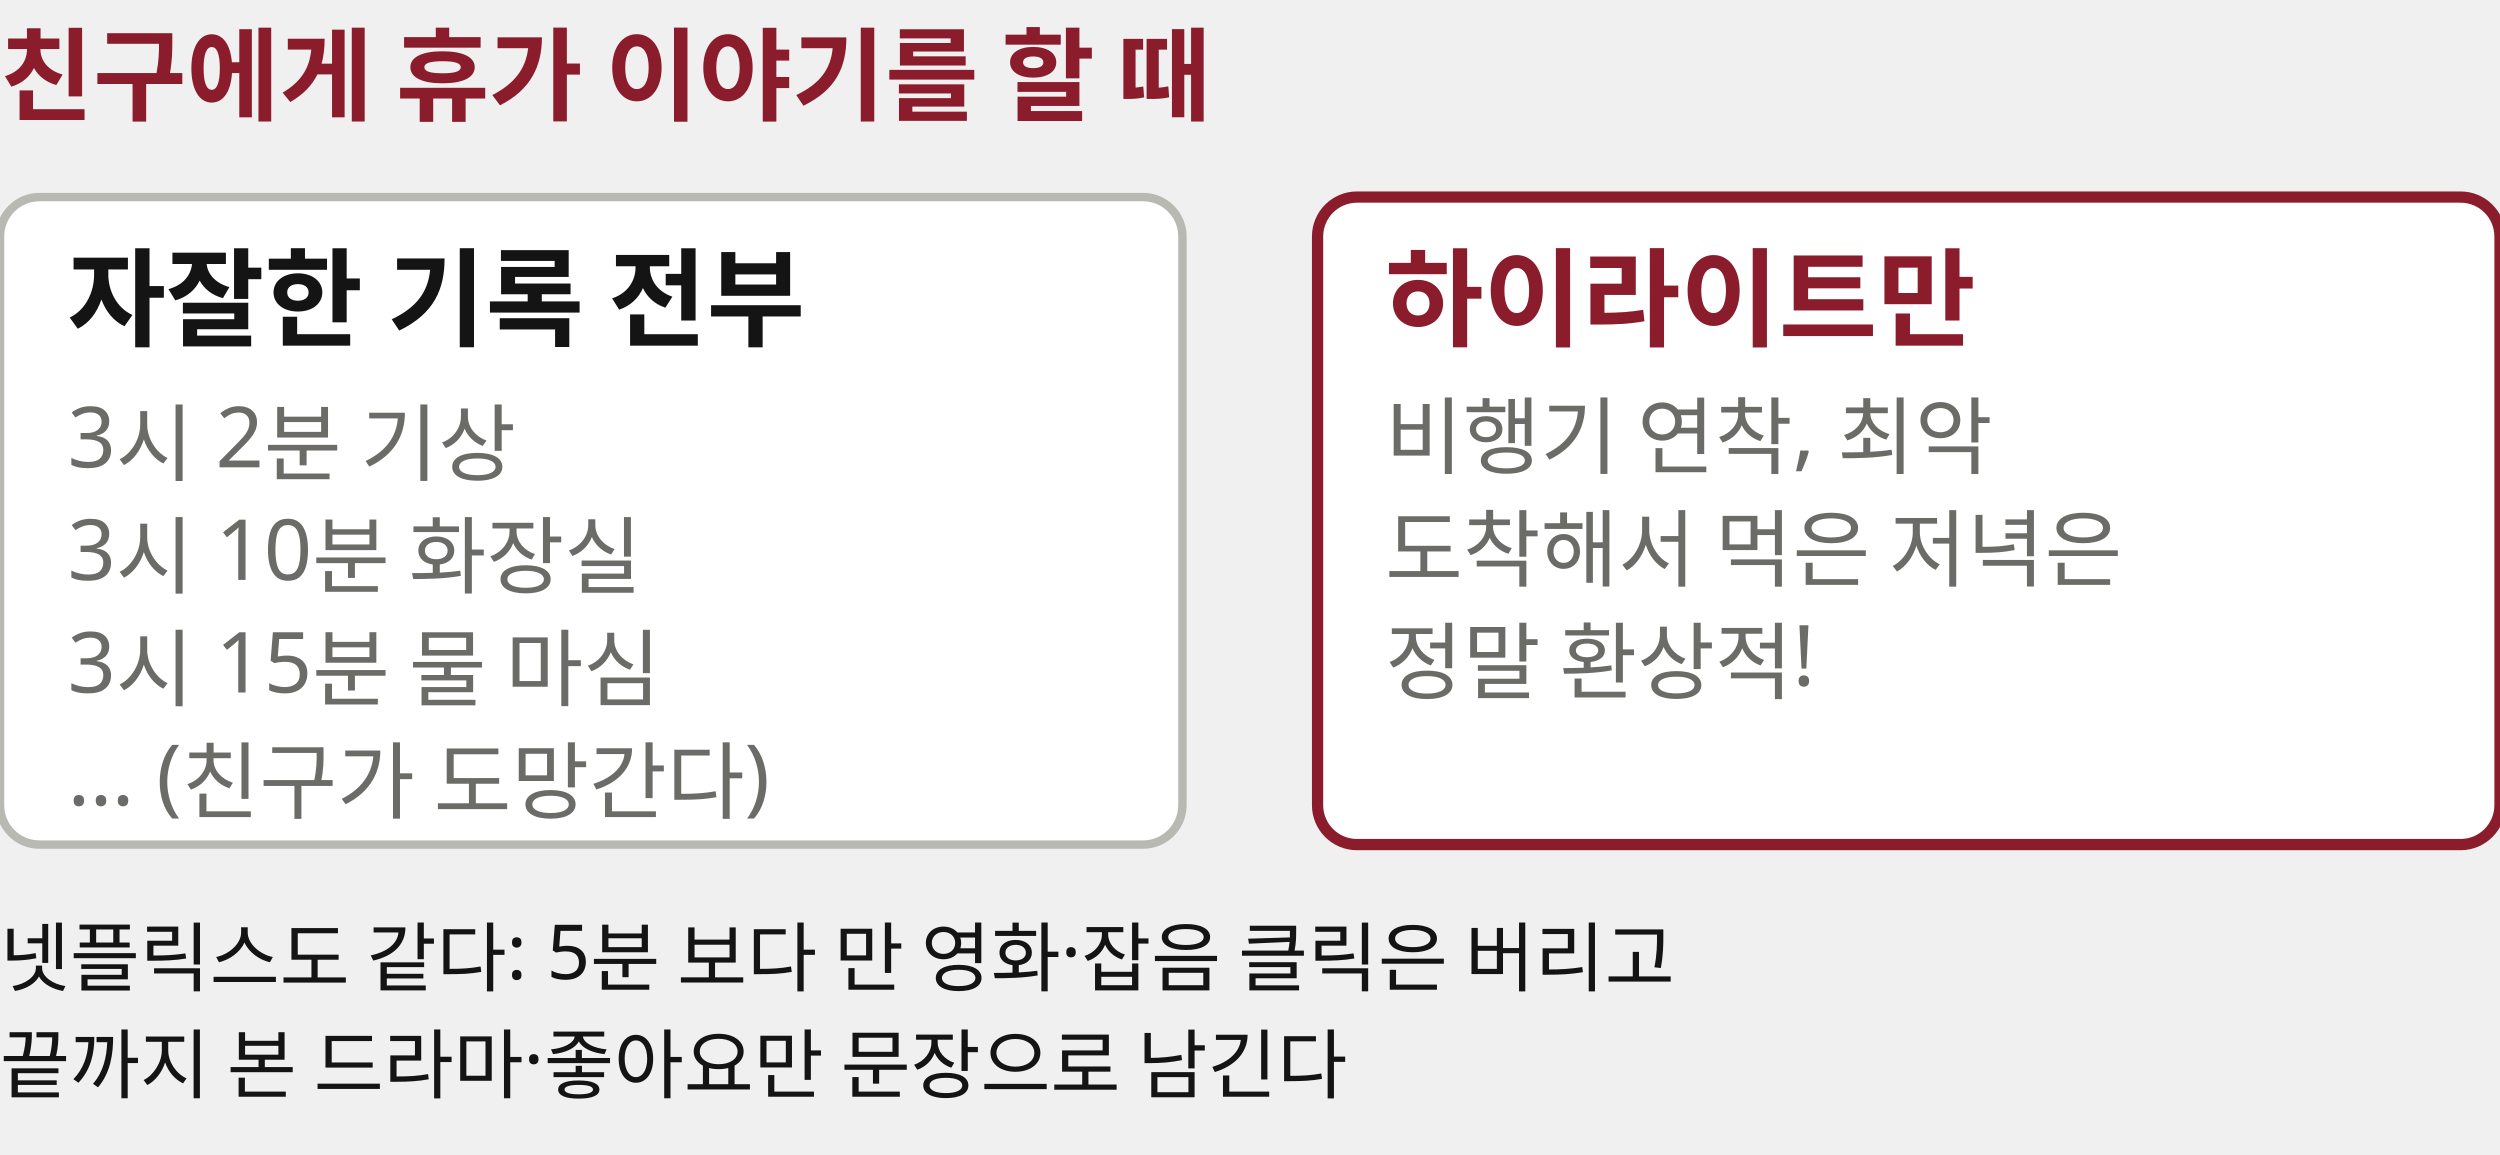
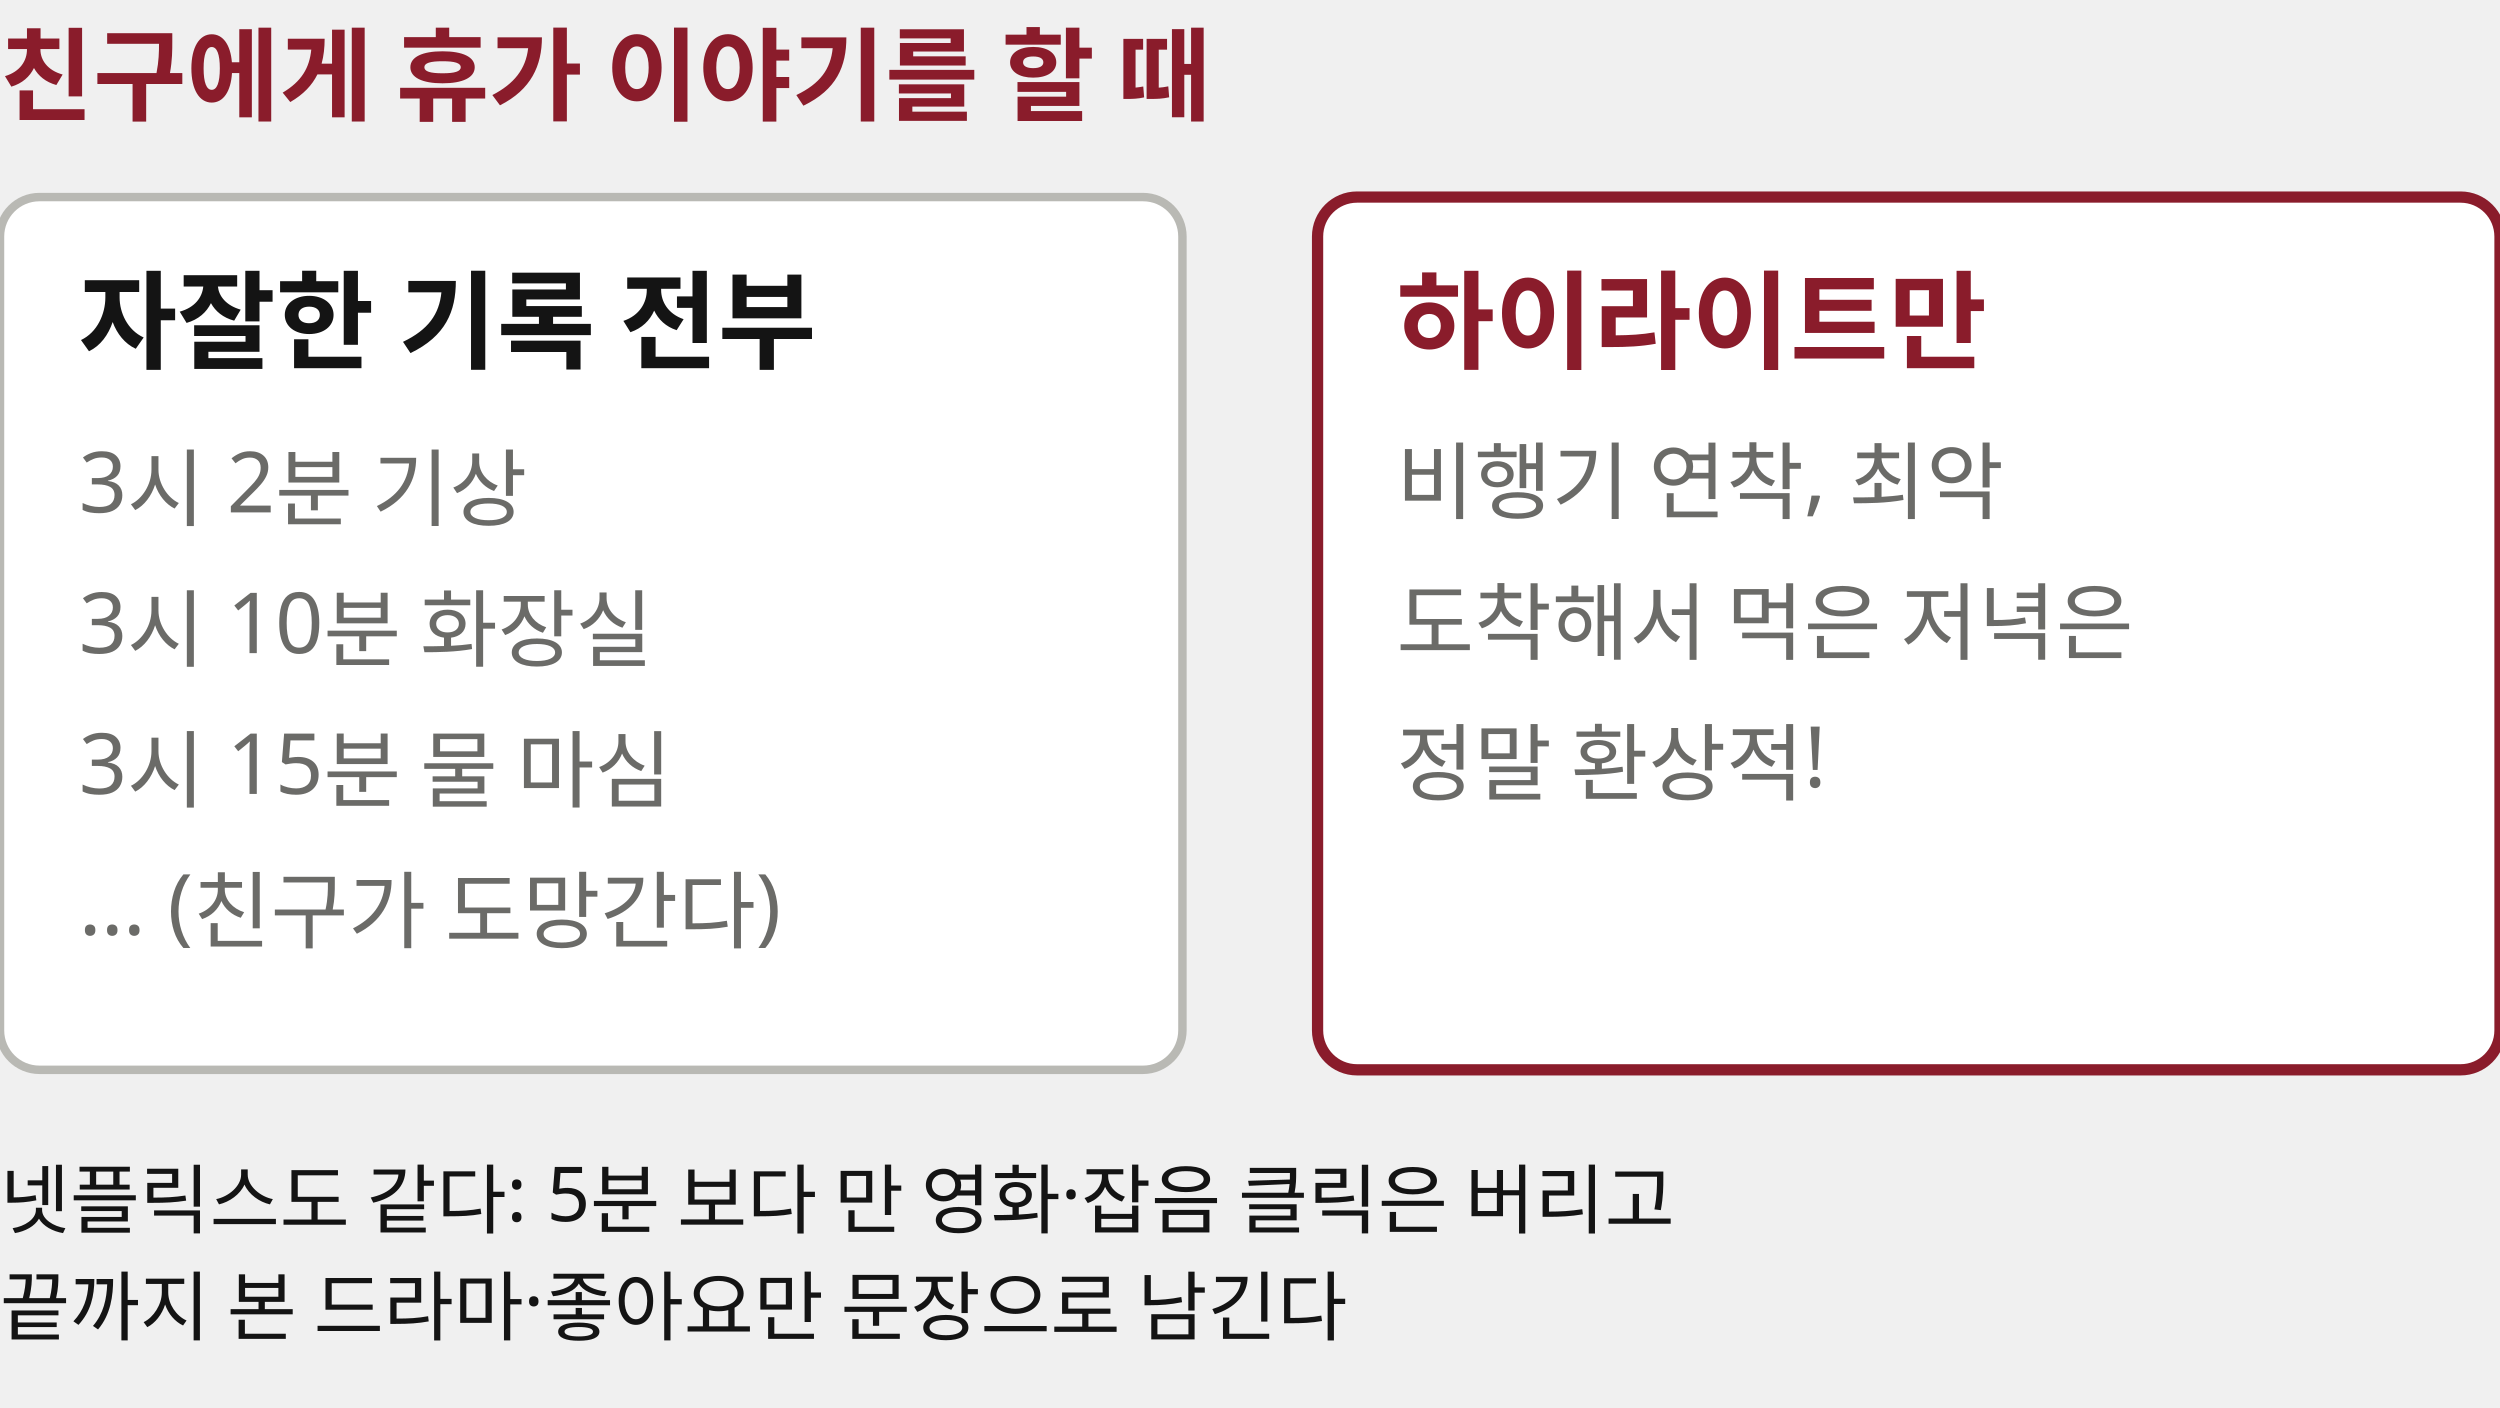
- <svg xmlns="http://www.w3.org/2000/svg" viewBox="0 0 888 410" width="888" height="410">
+ <svg xmlns="http://www.w3.org/2000/svg" viewBox="0 0 888 500" width="888" height="500">
  <defs>
    <marker id="a" viewBox="0 0 10 10" refX="9" refY="5" markerWidth="5" markerHeight="5" orient="auto">
      <path d="M0 0L10 5L0 10z" fill="#8A1C2B" />
    </marker>
  </defs>
  <text x="0" y="40" font-size="36" fill="#8A1C2B" text-anchor="start" font-weight="bold" font-family="NanumGothic, Nanum Gothic, sans-serif">친구에게 휴가 이야기를 할 때</text>
-   <rect x="0" y="70" width="420" height="230" rx="14" fill="#FFFFFF" stroke="#B9B9B4" stroke-width="3" />
-   <text x="24" y="120" font-size="38" fill="#141414" text-anchor="start" font-weight="bold" font-family="NanumGothic, Nanum Gothic, sans-serif">자잘한 기록 전부</text>
-   <text x="24" y="166" font-size="30" fill="#6B6B68" text-anchor="start" font-weight="normal" font-family="NanumGothic, Nanum Gothic, sans-serif">3시 2분 기상</text>
-   <text x="24" y="206" font-size="30" fill="#6B6B68" text-anchor="start" font-weight="normal" font-family="NanumGothic, Nanum Gothic, sans-serif">3시 10분 화장실</text>
-   <text x="24" y="246" font-size="30" fill="#6B6B68" text-anchor="start" font-weight="normal" font-family="NanumGothic, Nanum Gothic, sans-serif">3시 15분 물 마심</text>
-   <text x="24" y="286" font-size="30" fill="#6B6B68" text-anchor="start" font-weight="normal" font-family="NanumGothic, Nanum Gothic, sans-serif">… (친구가 도망간다)</text>
-   <rect x="468" y="70" width="420" height="230" rx="14" fill="#FFFFFF" stroke="#8A1C2B" stroke-width="4" />
-   <text x="492" y="120" font-size="38" fill="#8A1C2B" text-anchor="start" font-weight="bold" font-family="NanumGothic, Nanum Gothic, sans-serif">하이라이트만</text>
-   <text x="492" y="166" font-size="30" fill="#6B6B68" text-anchor="start" font-weight="normal" font-family="NanumGothic, Nanum Gothic, sans-serif">비행기 연착, 최악</text>
-   <text x="492" y="206" font-size="30" fill="#6B6B68" text-anchor="start" font-weight="normal" font-family="NanumGothic, Nanum Gothic, sans-serif">도착해서 먹은 저녁은</text>
-   <text x="492" y="246" font-size="30" fill="#6B6B68" text-anchor="start" font-weight="normal" font-family="NanumGothic, Nanum Gothic, sans-serif">정말 환상적!</text>
-   <text x="0" y="350" font-size="27" fill="#141414" text-anchor="start" font-weight="normal" font-family="NanumGothic, Nanum Gothic, sans-serif">넷플릭스도 같다: 5분 보다 만 영화·잡음 클릭은 버리고</text>
-   <text x="0" y="388" font-size="27" fill="#141414" text-anchor="start" font-weight="normal" font-family="NanumGothic, Nanum Gothic, sans-serif">끝까지 본 드라마·좋아요만 문장으로 남긴다</text>
+   <rect x="0" y="70" width="420" height="310" rx="14" fill="#FFFFFF" stroke="#B9B9B4" stroke-width="3" />
+   <text x="28" y="128" font-size="38" fill="#141414" text-anchor="start" font-weight="bold" font-family="NanumGothic, Nanum Gothic, sans-serif">자잘한 기록 전부</text>
+   <text x="28" y="182" font-size="30" fill="#6B6B68" text-anchor="start" font-weight="normal" font-family="NanumGothic, Nanum Gothic, sans-serif">3시 2분 기상</text>
+   <text x="28" y="232" font-size="30" fill="#6B6B68" text-anchor="start" font-weight="normal" font-family="NanumGothic, Nanum Gothic, sans-serif">3시 10분 화장실</text>
+   <text x="28" y="282" font-size="30" fill="#6B6B68" text-anchor="start" font-weight="normal" font-family="NanumGothic, Nanum Gothic, sans-serif">3시 15분 물 마심</text>
+   <text x="28" y="332" font-size="30" fill="#6B6B68" text-anchor="start" font-weight="normal" font-family="NanumGothic, Nanum Gothic, sans-serif">… (친구가 도망간다)</text>
+   <rect x="468" y="70" width="420" height="310" rx="14" fill="#FFFFFF" stroke="#8A1C2B" stroke-width="4" />
+   <text x="496" y="128" font-size="38" fill="#8A1C2B" text-anchor="start" font-weight="bold" font-family="NanumGothic, Nanum Gothic, sans-serif">하이라이트만</text>
+   <text x="496" y="182" font-size="30" fill="#6B6B68" text-anchor="start" font-weight="normal" font-family="NanumGothic, Nanum Gothic, sans-serif">비행기 연착, 최악</text>
+   <text x="496" y="232" font-size="30" fill="#6B6B68" text-anchor="start" font-weight="normal" font-family="NanumGothic, Nanum Gothic, sans-serif">도착해서 먹은 저녁은</text>
+   <text x="496" y="282" font-size="30" fill="#6B6B68" text-anchor="start" font-weight="normal" font-family="NanumGothic, Nanum Gothic, sans-serif">정말 환상적!</text>
+   <text x="0" y="436" font-size="27" fill="#141414" text-anchor="start" font-weight="normal" font-family="NanumGothic, Nanum Gothic, sans-serif">넷플릭스도 같다: 5분 보다 만 영화·잡음 클릭은 버리고</text>
+   <text x="0" y="474" font-size="27" fill="#141414" text-anchor="start" font-weight="normal" font-family="NanumGothic, Nanum Gothic, sans-serif">끝까지 본 드라마·좋아요만 문장으로 남긴다</text>
</svg>
